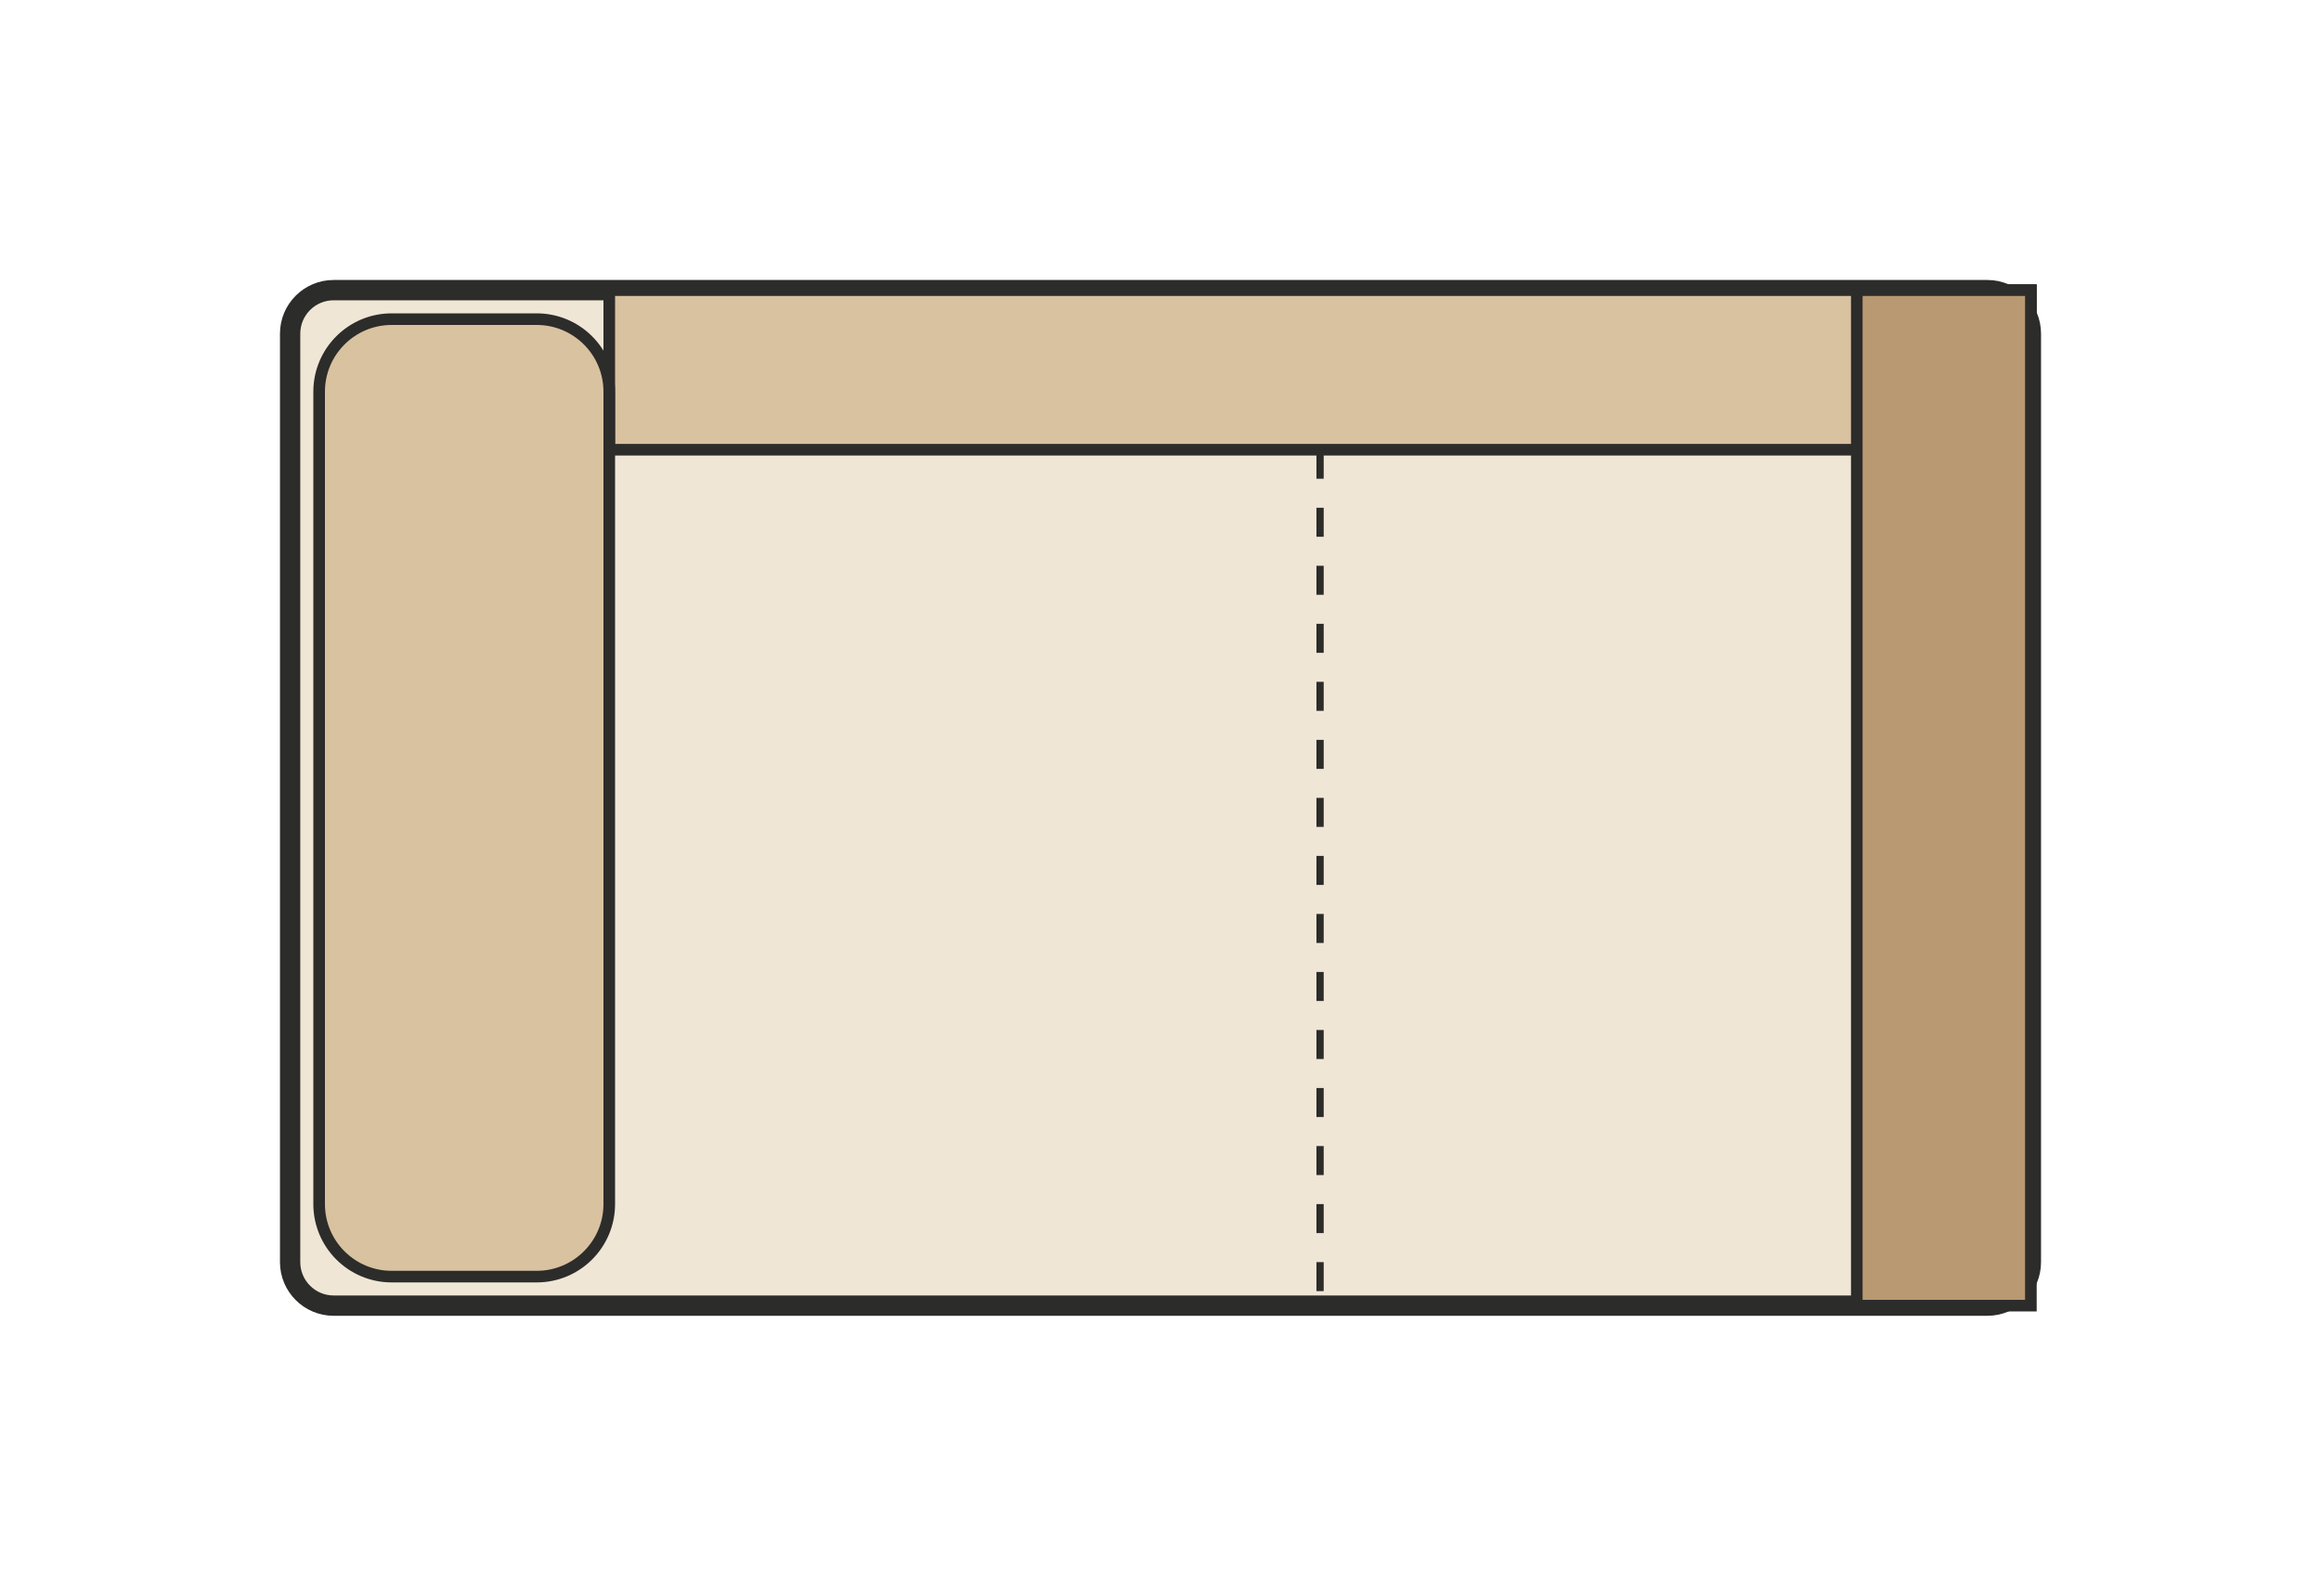
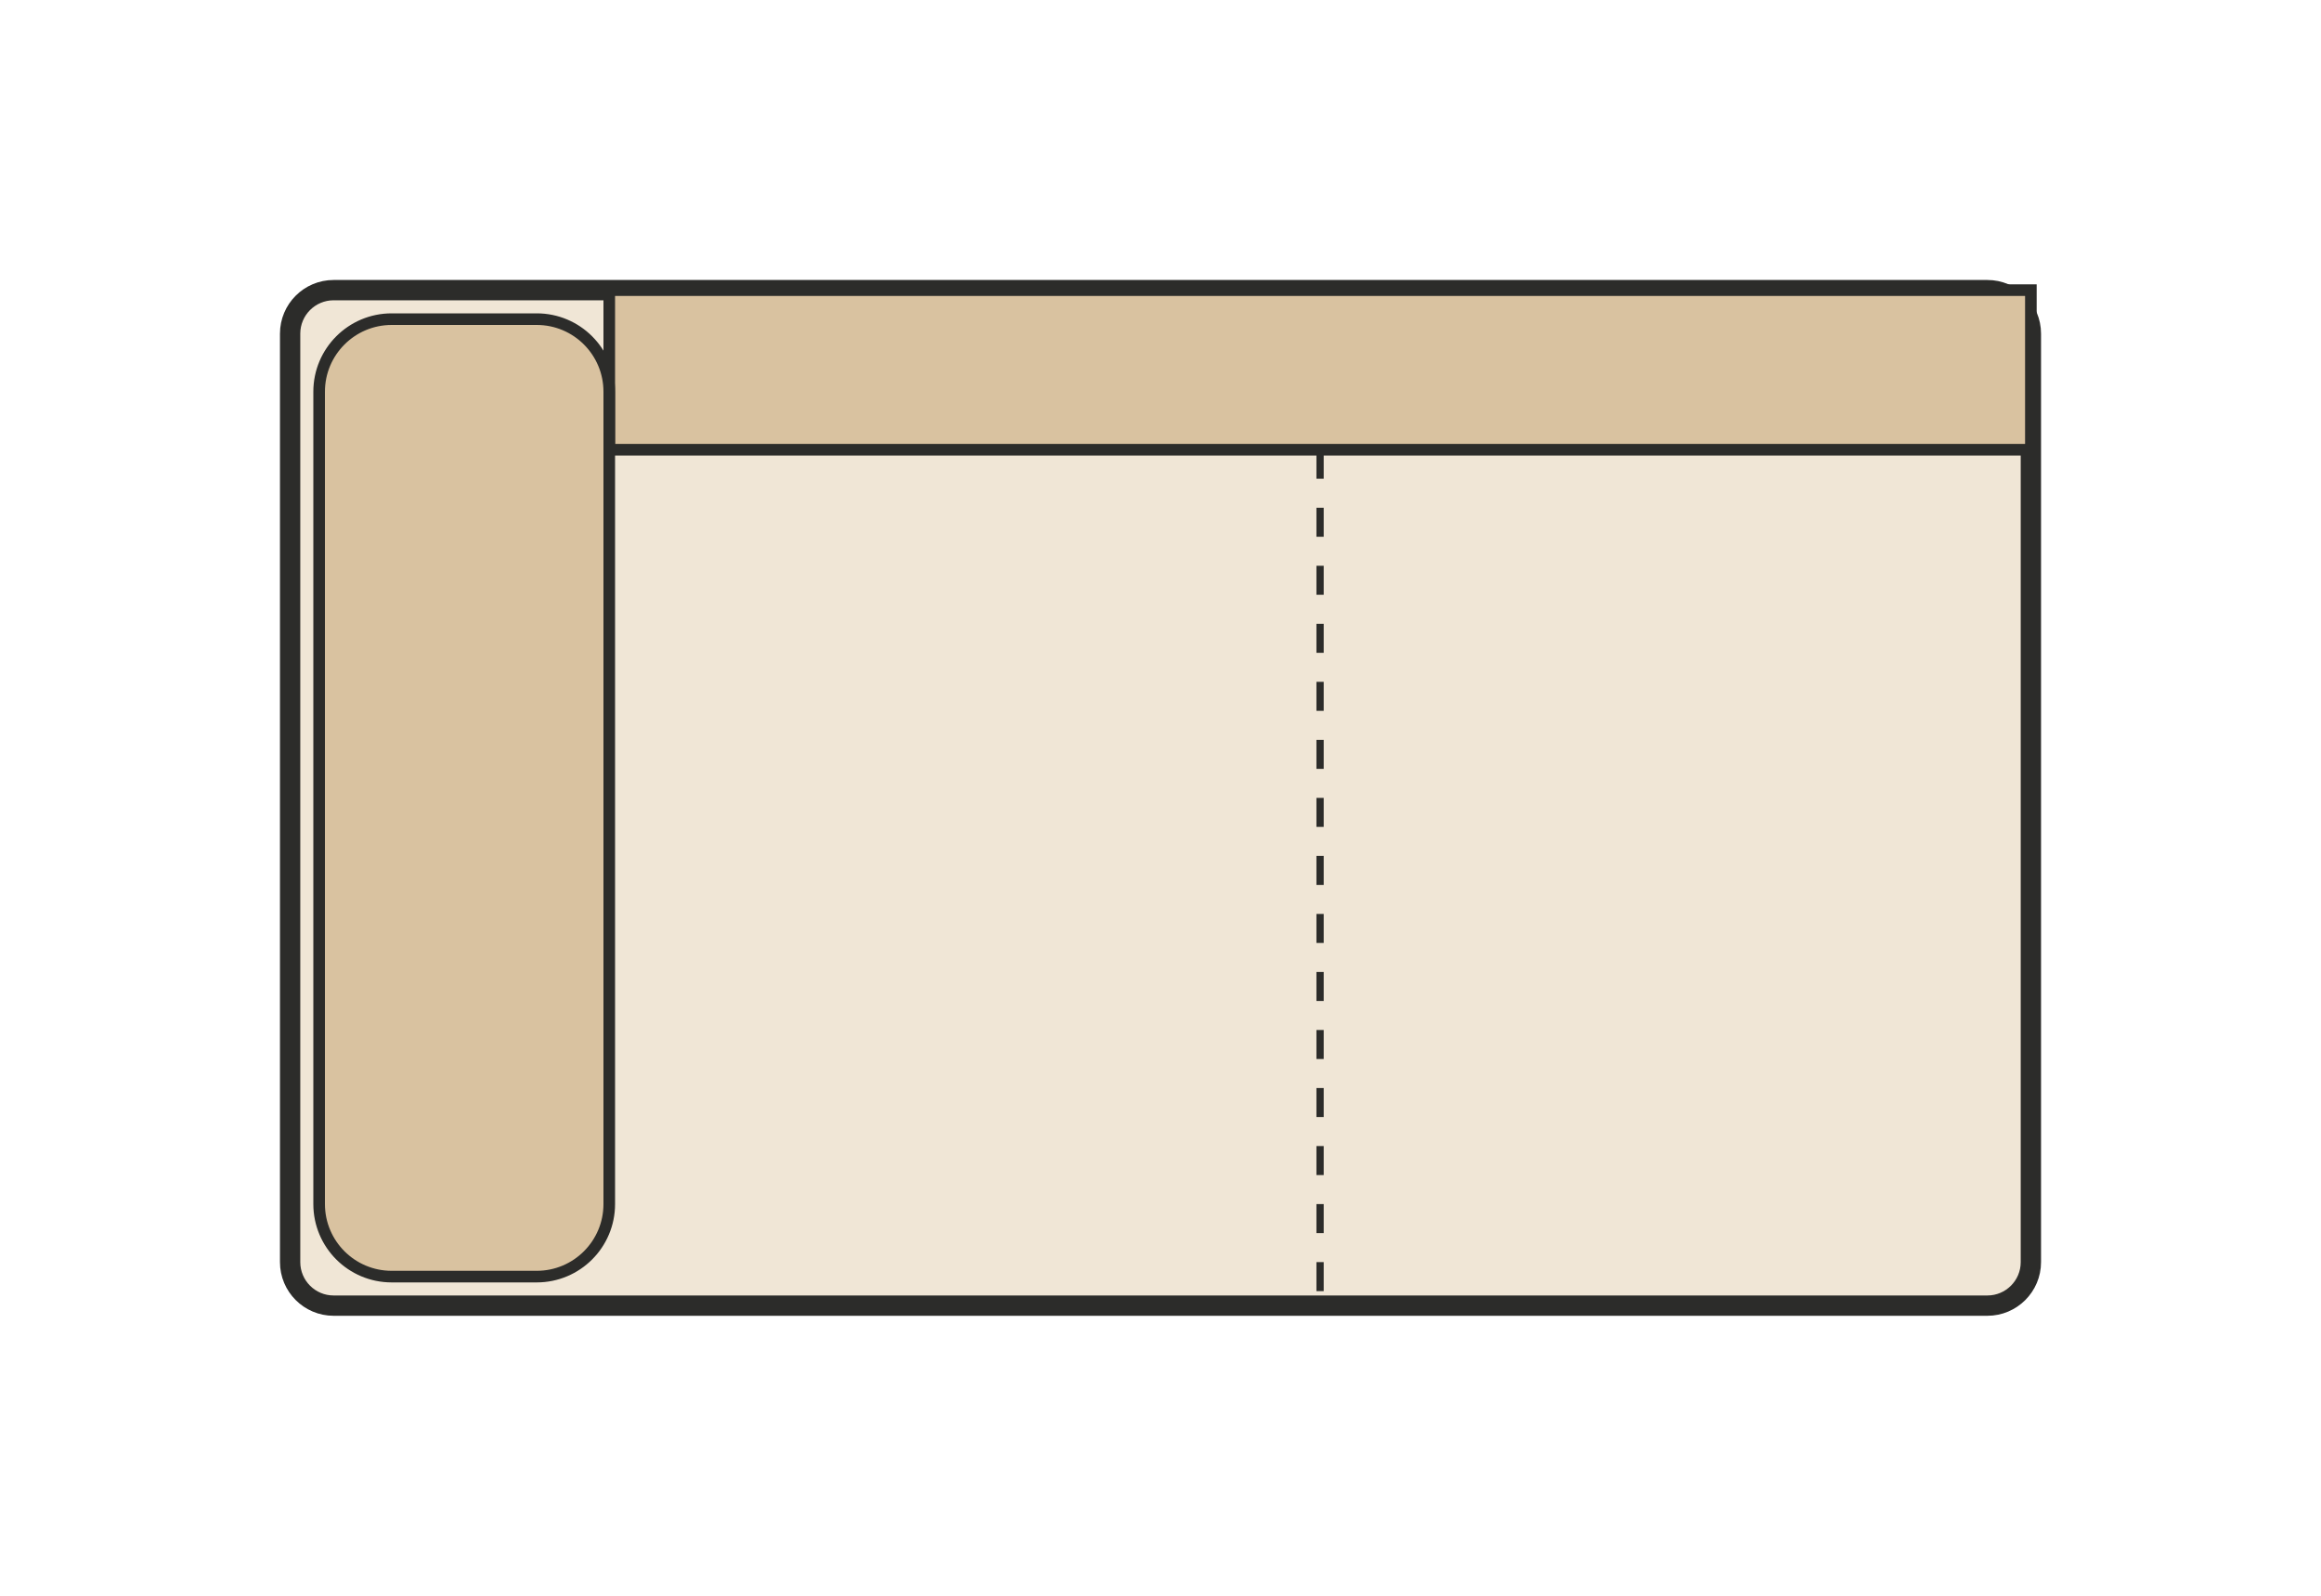
<svg xmlns="http://www.w3.org/2000/svg" viewBox="0 0 160 110" width="160" height="110">
  <g transform="translate(20,20)">
    <rect x="0" y="0" width="120" height="70" rx="3" fill="#F0E6D6" stroke="#2C2C2A" stroke-width="1.4" />
    <rect x="22" y="0" width="98" height="11" fill="#D9C2A0" stroke="#2C2C2A" stroke-width="0.8" />
    <rect x="2" y="2" width="20" height="66" rx="5" fill="#D9C2A0" stroke="#2C2C2A" stroke-width="0.8" />
-     <rect x="108" y="0" width="12" height="70" fill="#B89972" stroke="#2C2C2A" stroke-width="0.8" />
    <line x1="71" y1="11" x2="71" y2="70" stroke="#2C2C2A" stroke-width="0.5" stroke-dasharray="2,2" />
  </g>
</svg>
